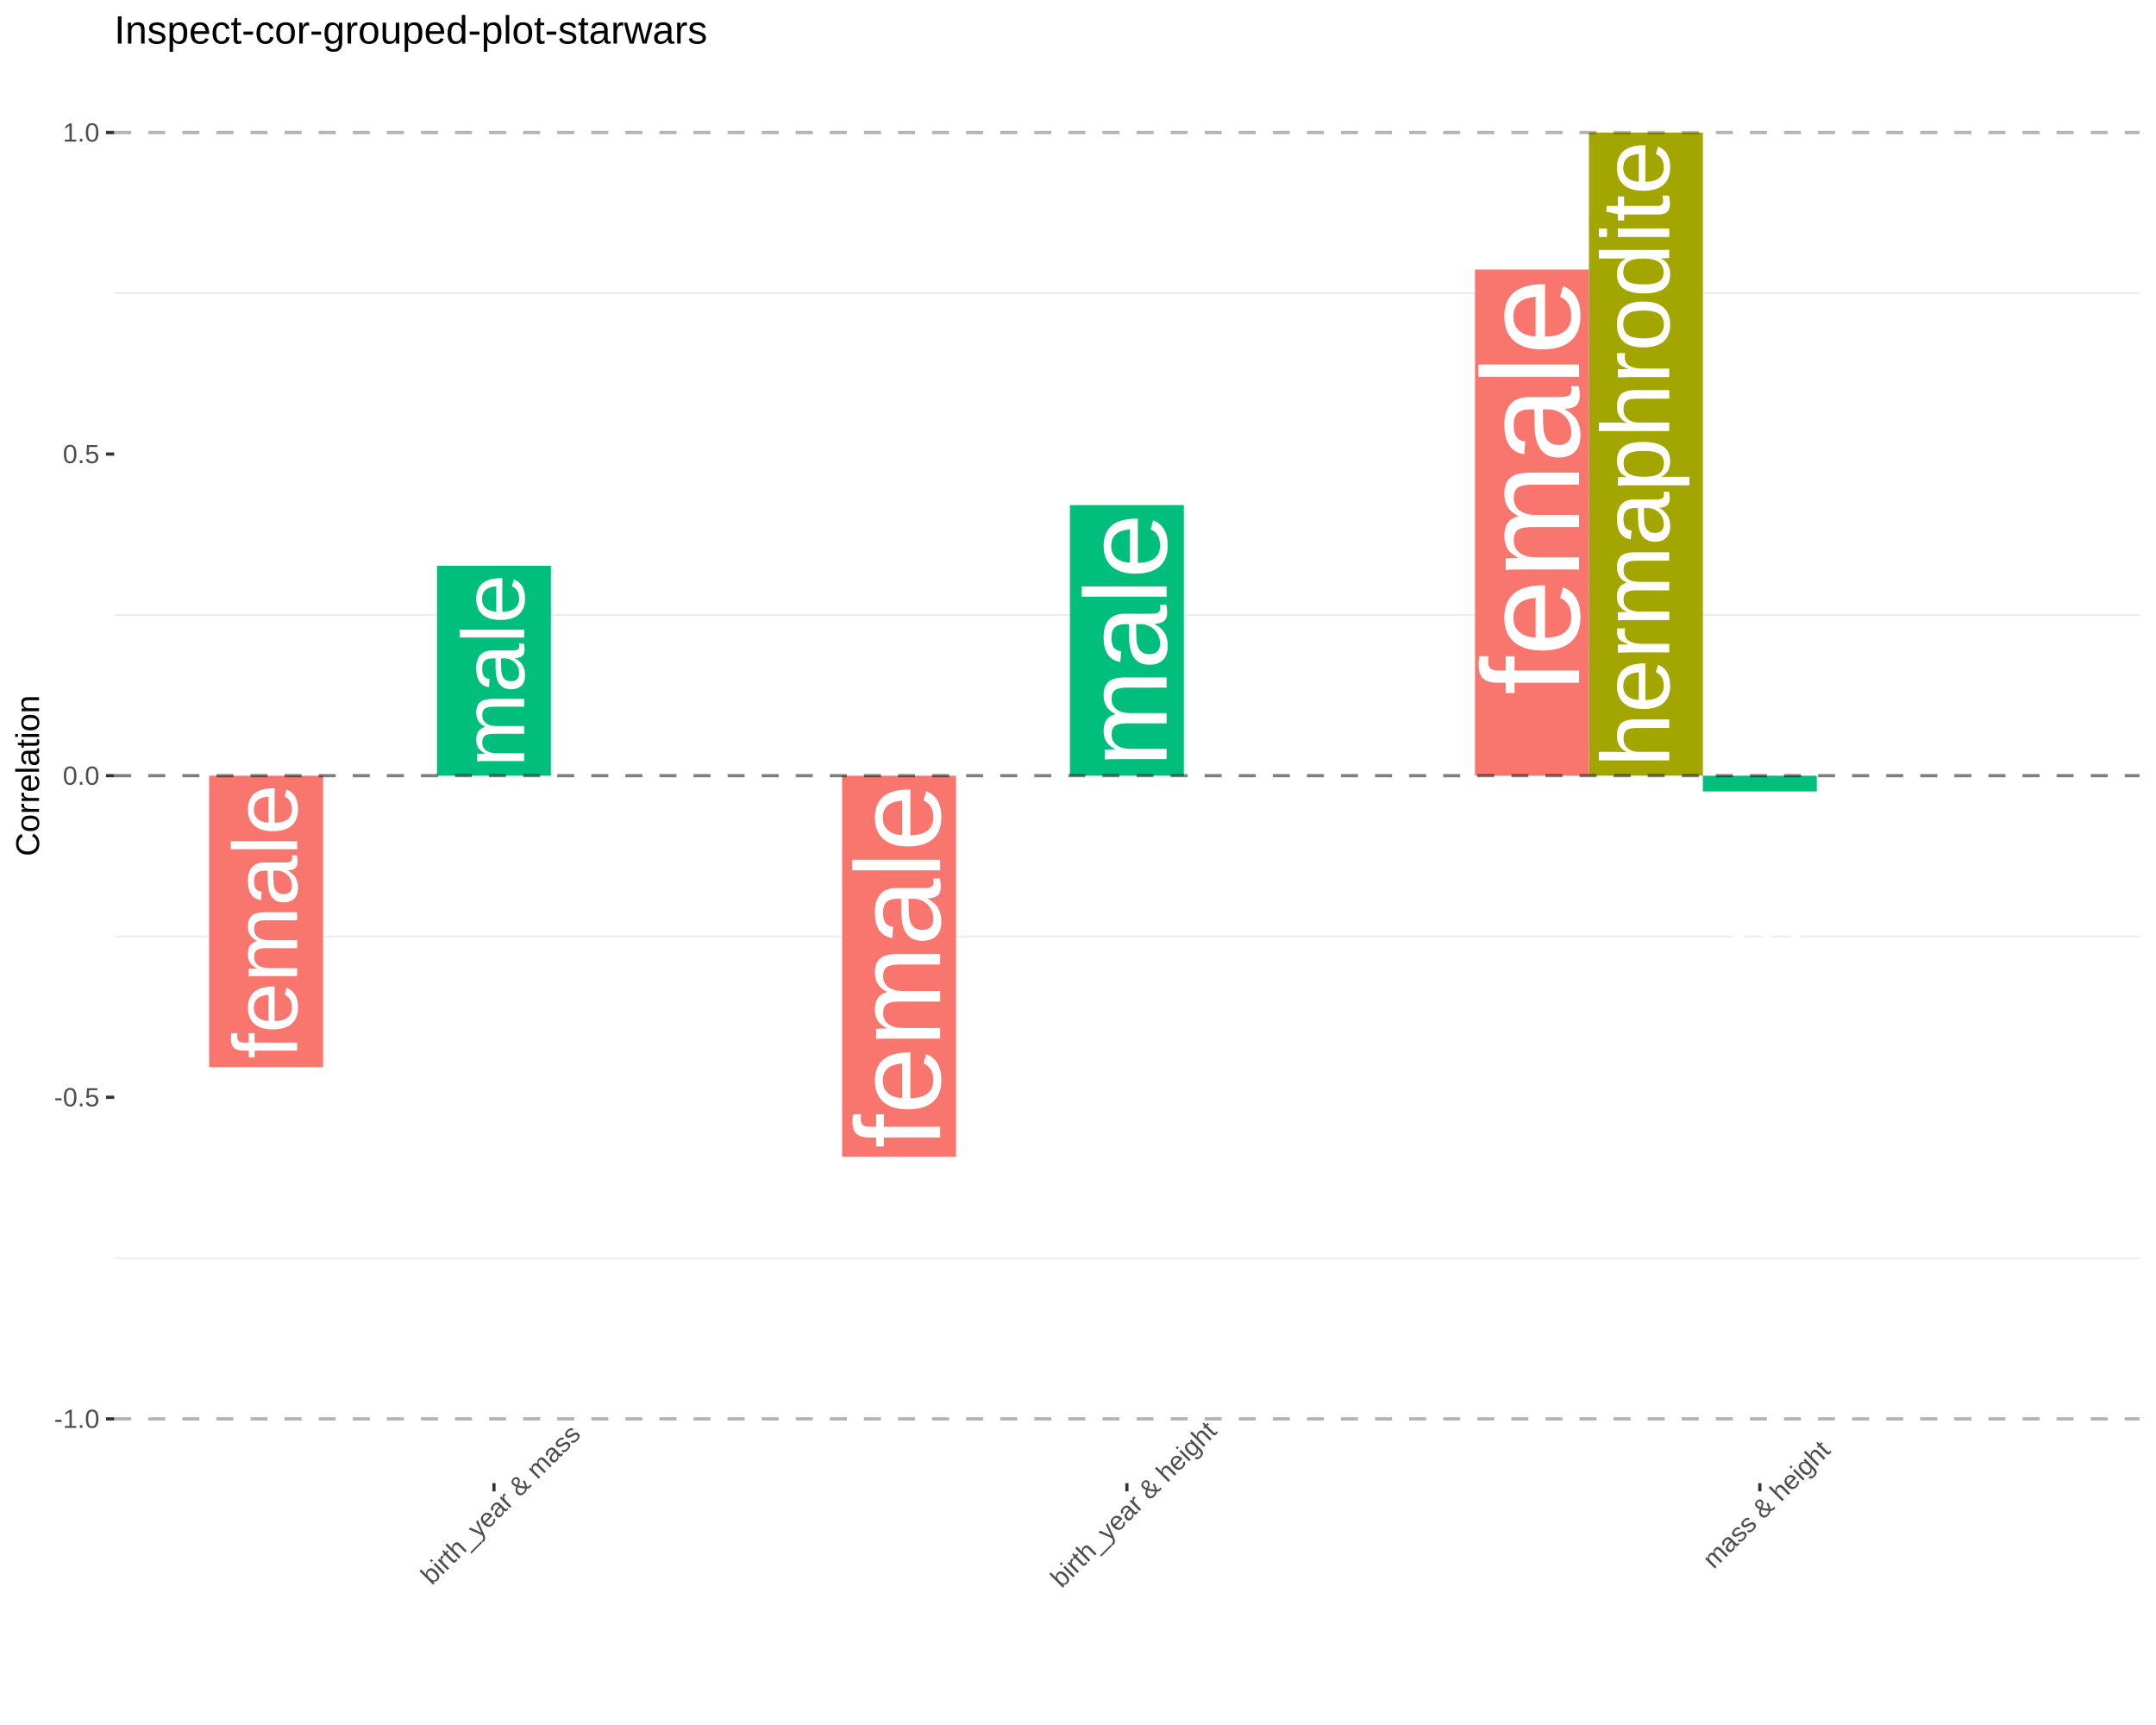
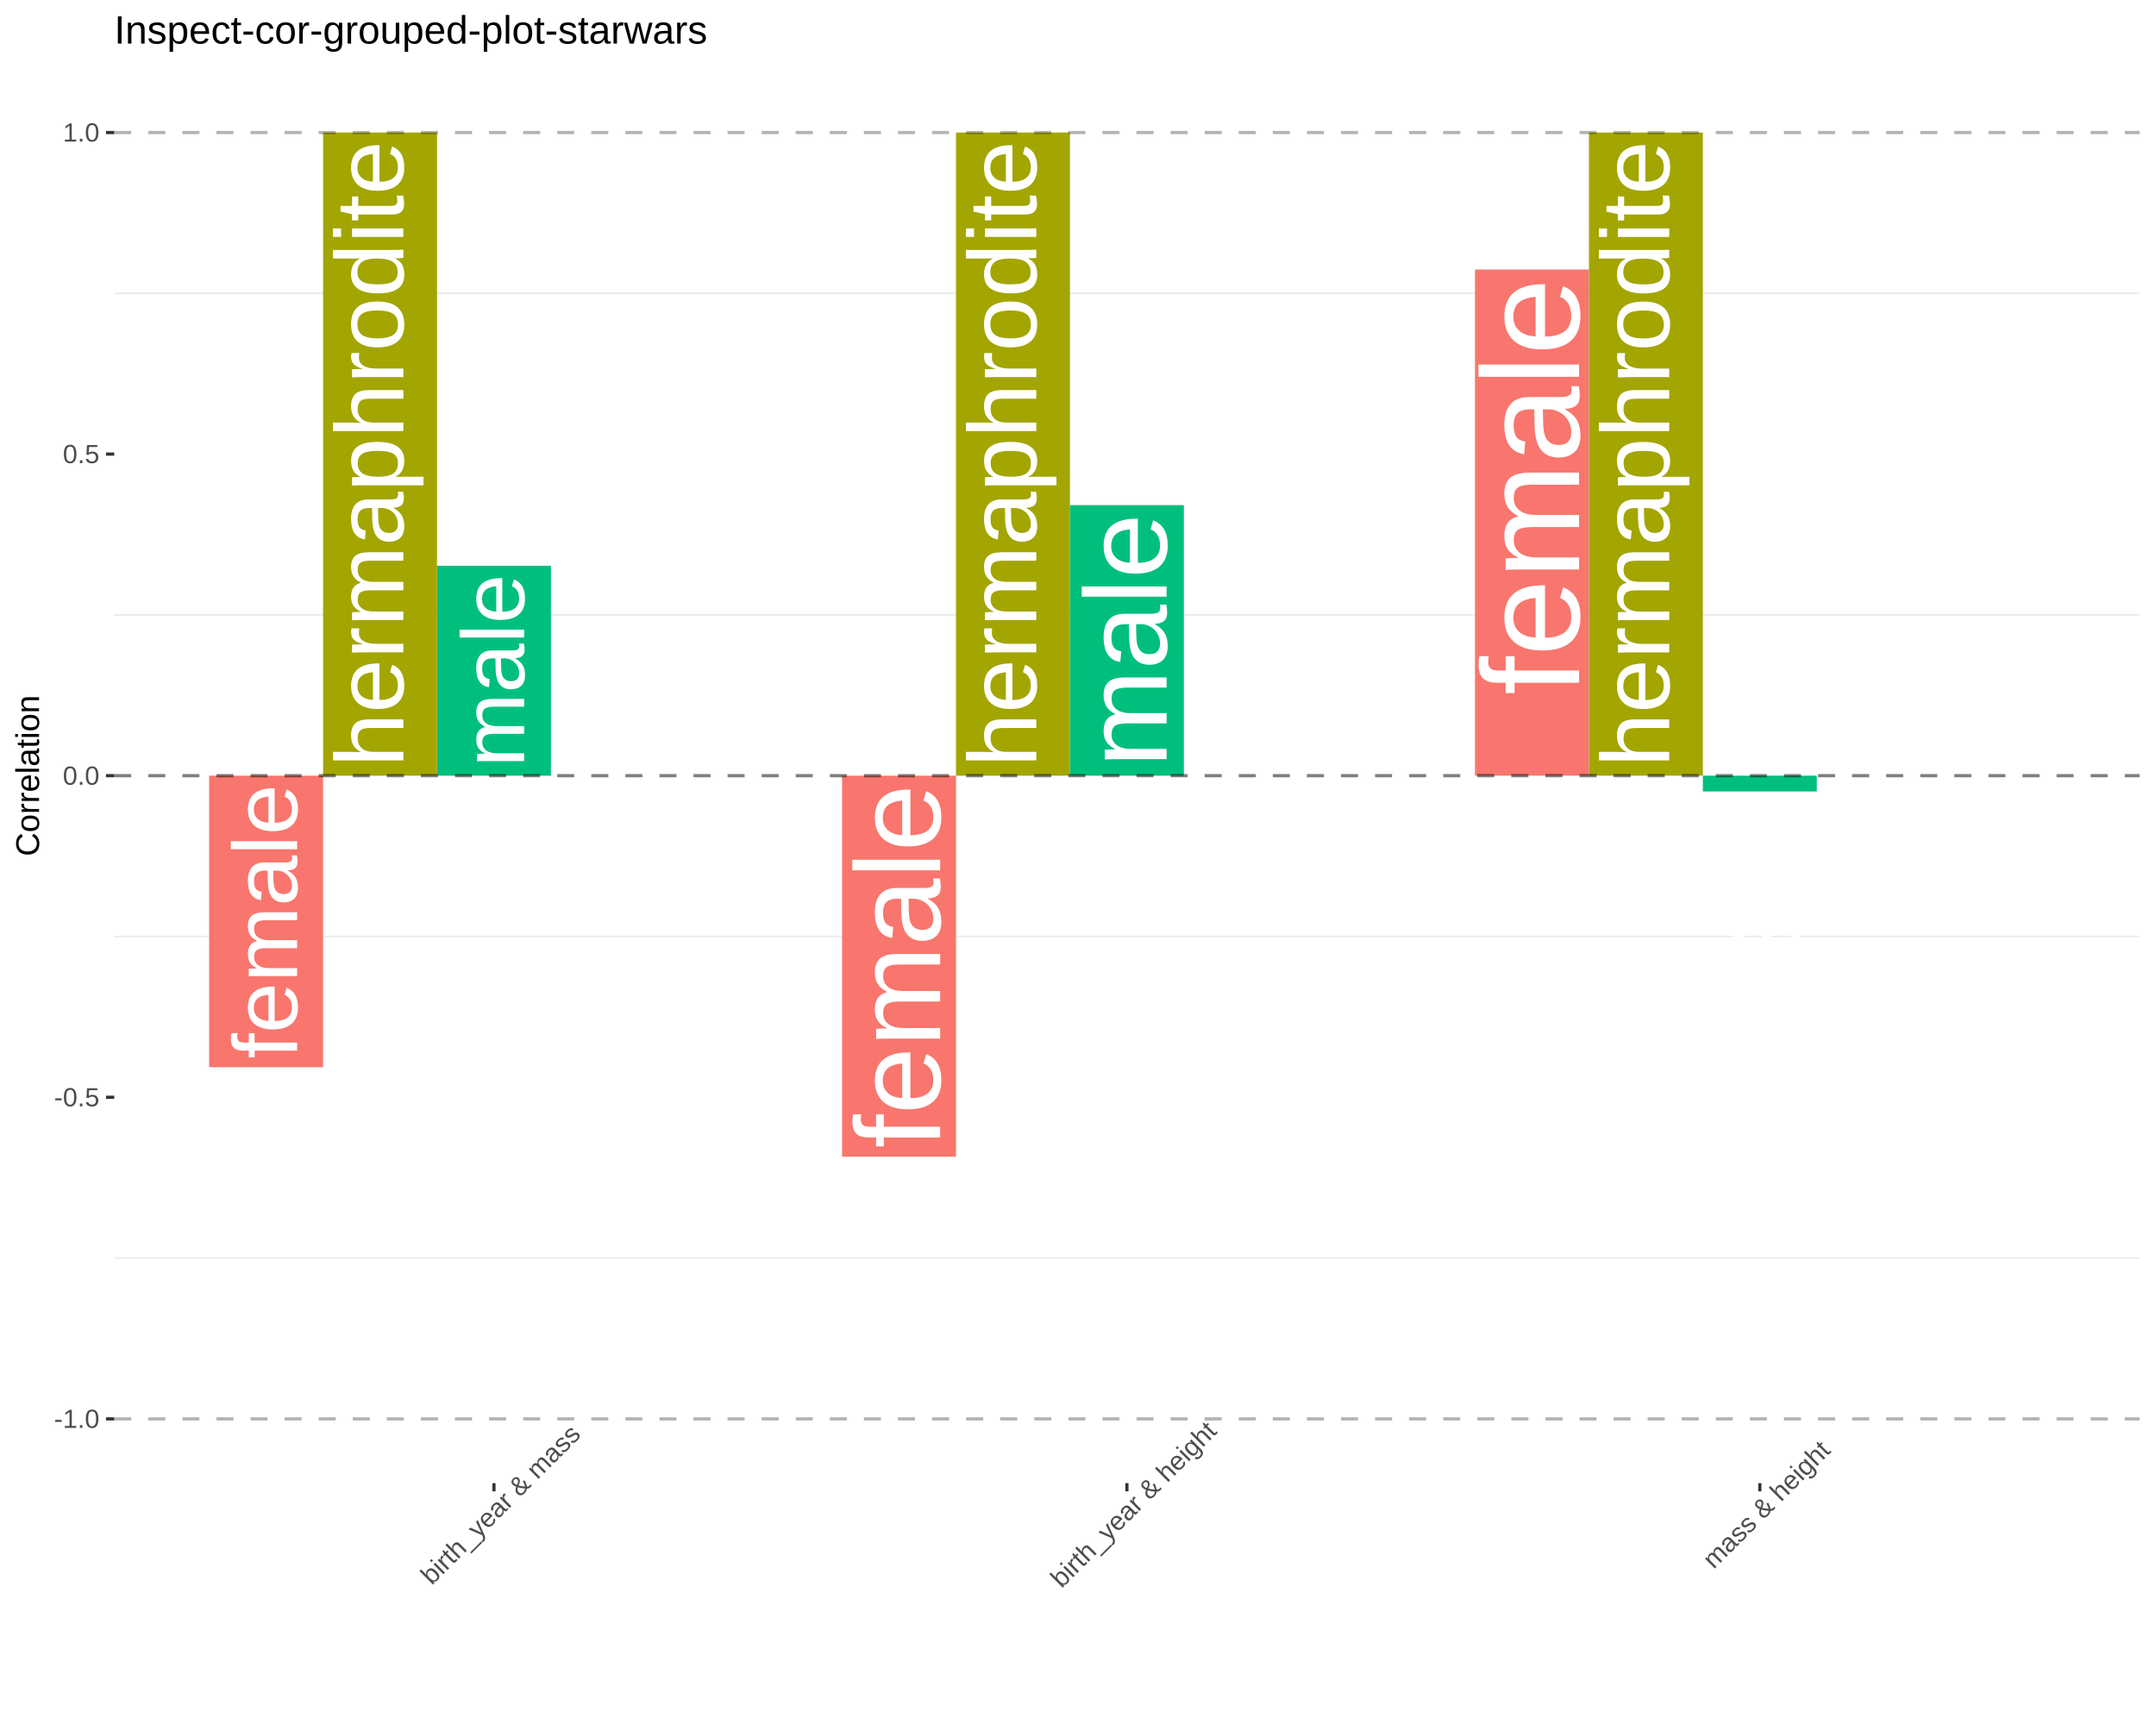
<svg xmlns="http://www.w3.org/2000/svg" viewBox="0 0 720.00 576.00">
  <defs>
    <style type="text/css">
    line, polyline, polygon, path, rect, circle {
      fill: none;
      stroke: #000000;
      stroke-linecap: round;
      stroke-linejoin: round;
      stroke-miterlimit: 10.00;
    }
  </style>
  </defs>
  <rect width="100%" height="100%" style="stroke: none; fill: #FFFFFF;" />
  <rect x="0.00" y="0.00" width="720.00" height="576.00" style="stroke-width: 1.07; stroke: #FFFFFF; fill: #FFFFFF;" />
  <defs>
    <clipPath id="cpMzguMTR8NzE0LjUyfDQ5NS4yNXwyMi43Nw==">
      <rect x="38.14" y="22.77" width="676.39" height="472.48" />
    </clipPath>
  </defs>
  <rect x="38.14" y="22.77" width="676.39" height="472.48" style="stroke-width: 1.07; stroke: none; fill: #FFFFFF;" clip-path="url(#cpMzguMTR8NzE0LjUyfDQ5NS4yNXwyMi43Nw==)" />
  <polyline points="38.14,420.09 714.52,420.09 " style="stroke-width: 0.53; stroke: #EBEBEB; stroke-linecap: butt;" clip-path="url(#cpMzguMTR8NzE0LjUyfDQ5NS4yNXwyMi43Nw==)" />
  <polyline points="38.14,312.70 714.52,312.70 " style="stroke-width: 0.53; stroke: #EBEBEB; stroke-linecap: butt;" clip-path="url(#cpMzguMTR8NzE0LjUyfDQ5NS4yNXwyMi43Nw==)" />
  <polyline points="38.14,205.32 714.52,205.32 " style="stroke-width: 0.53; stroke: #EBEBEB; stroke-linecap: butt;" clip-path="url(#cpMzguMTR8NzE0LjUyfDQ5NS4yNXwyMi43Nw==)" />
  <polyline points="38.14,97.94 714.52,97.94 " style="stroke-width: 0.53; stroke: #EBEBEB; stroke-linecap: butt;" clip-path="url(#cpMzguMTR8NzE0LjUyfDQ5NS4yNXwyMi43Nw==)" />
  <rect x="145.93" y="188.92" width="38.05" height="70.10" style="stroke-width: 1.07; stroke: none; stroke-linecap: square; stroke-linejoin: miter; fill: #00BF7D;" clip-path="url(#cpMzguMTR8NzE0LjUyfDQ5NS4yNXwyMi43Nw==)" />
+   <rect x="107.89" y="44.25" width="38.05" height="214.77" style="stroke-width: 1.07; stroke: none; stroke-linecap: square; stroke-linejoin: miter; fill: #A3A500;" clip-path="url(#cpMzguMTR8NzE0LjUyfDQ5NS4yNXwyMi43Nw==)" />
  <rect x="69.84" y="259.01" width="38.05" height="97.34" style="stroke-width: 1.07; stroke: none; stroke-linecap: square; stroke-linejoin: miter; fill: #F8766D;" clip-path="url(#cpMzguMTR8NzE0LjUyfDQ5NS4yNXwyMi43Nw==)" />
  <rect x="357.30" y="168.66" width="38.05" height="90.36" style="stroke-width: 1.07; stroke: none; stroke-linecap: square; stroke-linejoin: miter; fill: #00BF7D;" clip-path="url(#cpMzguMTR8NzE0LjUyfDQ5NS4yNXwyMi43Nw==)" />
+   <rect x="319.26" y="44.25" width="38.05" height="214.77" style="stroke-width: 1.07; stroke: none; stroke-linecap: square; stroke-linejoin: miter; fill: #A3A500;" clip-path="url(#cpMzguMTR8NzE0LjUyfDQ5NS4yNXwyMi43Nw==)" />
  <rect x="281.21" y="259.01" width="38.05" height="127.22" style="stroke-width: 1.07; stroke: none; stroke-linecap: square; stroke-linejoin: miter; fill: #F8766D;" clip-path="url(#cpMzguMTR8NzE0LjUyfDQ5NS4yNXwyMi43Nw==)" />
  <rect x="568.67" y="259.01" width="38.05" height="5.27" style="stroke-width: 1.07; stroke: none; stroke-linecap: square; stroke-linejoin: miter; fill: #00BF7D;" clip-path="url(#cpMzguMTR8NzE0LjUyfDQ5NS4yNXwyMi43Nw==)" />
  <rect x="530.63" y="44.26" width="38.05" height="214.75" style="stroke-width: 1.07; stroke: none; stroke-linecap: square; stroke-linejoin: miter; fill: #A3A500;" clip-path="url(#cpMzguMTR8NzE0LjUyfDQ5NS4yNXwyMi43Nw==)" />
  <rect x="492.58" y="90.00" width="38.05" height="169.01" style="stroke-width: 1.07; stroke: none; stroke-linecap: square; stroke-linejoin: miter; fill: #F8766D;" clip-path="url(#cpMzguMTR8NzE0LjUyfDQ5NS4yNXwyMi43Nw==)" />
  <g clip-path="url(#cpMzguMTR8NzE0LjUyfDQ5NS4yNXwyMi43Nw==)">
    <text transform="translate(175.04,256.19) rotate(-90)" style="font-size: 29.74px; fill: #FFFFFF; font-family: Liberation Sans;" textLength="64.44px" lengthAdjust="spacingAndGlyphs">male</text>
  </g>
  <g clip-path="url(#cpMzguMTR8NzE0LjUyfDQ5NS4yNXwyMi43Nw==)">
+     <text transform="translate(134.70,256.15) rotate(-90)" style="font-size: 32.43px; fill: #FFFFFF; font-family: Liberation Sans;" textLength="209.06px" lengthAdjust="spacingAndGlyphs">hermaphrodite</text>
+   </g>
+   <g clip-path="url(#cpMzguMTR8NzE0LjUyfDQ5NS4yNXwyMi43Nw==)">
    <text transform="translate(389.59,256.19) rotate(-90)" style="font-size: 39.09px; fill: #FFFFFF; font-family: Liberation Sans;" textLength="84.70px" lengthAdjust="spacingAndGlyphs">male</text>
+   </g>
+   <g clip-path="url(#cpMzguMTR8NzE0LjUyfDQ5NS4yNXwyMi43Nw==)">
+     <text transform="translate(346.07,256.15) rotate(-90)" style="font-size: 32.43px; fill: #FFFFFF; font-family: Liberation Sans;" textLength="209.06px" lengthAdjust="spacingAndGlyphs">hermaphrodite</text>
  </g>
  <g clip-path="url(#cpMzguMTR8NzE0LjUyfDQ5NS4yNXwyMi43Nw==)">
    <text transform="translate(557.44,256.16) rotate(-90)" style="font-size: 32.43px; fill: #FFFFFF; font-family: Liberation Sans;" textLength="209.06px" lengthAdjust="spacingAndGlyphs">hermaphrodite</text>
  </g>
  <g clip-path="url(#cpMzguMTR8NzE0LjUyfDQ5NS4yNXwyMi43Nw==)">
    <text transform="translate(527.34,232.07) rotate(-90)" style="font-size: 46.39px; fill: #FFFFFF; font-family: Liberation Sans;" textLength="139.23px" lengthAdjust="spacingAndGlyphs">female</text>
  </g>
  <g clip-path="url(#cpMzguMTR8NzE0LjUyfDQ5NS4yNXwyMi43Nw==)">
    <text transform="translate(99.22,353.52) rotate(-90)" style="font-size: 30.54px; fill: #FFFFFF; font-family: Liberation Sans;" textLength="91.66px" lengthAdjust="spacingAndGlyphs">female</text>
  </g>
  <g clip-path="url(#cpMzguMTR8NzE0LjUyfDQ5NS4yNXwyMi43Nw==)">
    <text transform="translate(313.97,383.39) rotate(-90)" style="font-size: 40.50px; fill: #FFFFFF; font-family: Liberation Sans;" textLength="121.52px" lengthAdjust="spacingAndGlyphs">female</text>
  </g>
  <g clip-path="url(#cpMzguMTR8NzE0LjUyfDQ5NS4yNXwyMi43Nw==)">
    <text transform="translate(603.43,367.66) rotate(-90)" style="font-size: 46.39px; fill: #FFFFFF; font-family: Liberation Sans;" textLength="100.55px" lengthAdjust="spacingAndGlyphs">male</text>
  </g>
  <line x1="38.14" y1="259.01" x2="714.52" y2="259.01" style="stroke-width: 1.07; stroke: #000000; stroke-opacity: 0.50; stroke-dasharray: 5.69,5.69; stroke-linecap: butt;" clip-path="url(#cpMzguMTR8NzE0LjUyfDQ5NS4yNXwyMi43Nw==)" />
  <line x1="38.14" y1="44.25" x2="714.52" y2="44.25" style="stroke-width: 1.07; stroke: #000000; stroke-opacity: 0.30; stroke-dasharray: 5.69,5.69; stroke-linecap: butt;" clip-path="url(#cpMzguMTR8NzE0LjUyfDQ5NS4yNXwyMi43Nw==)" />
  <line x1="38.14" y1="473.78" x2="714.52" y2="473.78" style="stroke-width: 1.07; stroke: #000000; stroke-opacity: 0.30; stroke-dasharray: 5.69,5.69; stroke-linecap: butt;" clip-path="url(#cpMzguMTR8NzE0LjUyfDQ5NS4yNXwyMi43Nw==)" />
  <defs>
    <clipPath id="cpMC4wMHw3MjAuMDB8NTc2LjAwfDAuMDA=">
      <rect x="0.00" y="0.00" width="720.00" height="576.00" />
    </clipPath>
  </defs>
  <g clip-path="url(#cpMC4wMHw3MjAuMDB8NTc2LjAwfDAuMDA=)">
    <text x="18.06" y="476.80" style="font-size: 8.80px; fill: #4D4D4D; font-family: Liberation Sans;" textLength="15.14px" lengthAdjust="spacingAndGlyphs">-1.0</text>
  </g>
  <g clip-path="url(#cpMC4wMHw3MjAuMDB8NTc2LjAwfDAuMDA=)">
    <text x="18.06" y="369.42" style="font-size: 8.80px; fill: #4D4D4D; font-family: Liberation Sans;" textLength="15.14px" lengthAdjust="spacingAndGlyphs">-0.5</text>
  </g>
  <g clip-path="url(#cpMC4wMHw3MjAuMDB8NTc2LjAwfDAuMDA=)">
    <text x="20.98" y="262.04" style="font-size: 8.80px; fill: #4D4D4D; font-family: Liberation Sans;" textLength="12.22px" lengthAdjust="spacingAndGlyphs">0.0</text>
  </g>
  <g clip-path="url(#cpMC4wMHw3MjAuMDB8NTc2LjAwfDAuMDA=)">
    <text x="20.98" y="154.65" style="font-size: 8.80px; fill: #4D4D4D; font-family: Liberation Sans;" textLength="12.22px" lengthAdjust="spacingAndGlyphs">0.5</text>
  </g>
  <g clip-path="url(#cpMC4wMHw3MjAuMDB8NTc2LjAwfDAuMDA=)">
    <text x="20.98" y="47.27" style="font-size: 8.80px; fill: #4D4D4D; font-family: Liberation Sans;" textLength="12.22px" lengthAdjust="spacingAndGlyphs">1.0</text>
  </g>
  <polyline points="35.40,473.78 38.14,473.78 " style="stroke-width: 1.07; stroke: #333333; stroke-linecap: butt;" clip-path="url(#cpMC4wMHw3MjAuMDB8NTc2LjAwfDAuMDA=)" />
  <polyline points="35.40,366.40 38.14,366.40 " style="stroke-width: 1.07; stroke: #333333; stroke-linecap: butt;" clip-path="url(#cpMC4wMHw3MjAuMDB8NTc2LjAwfDAuMDA=)" />
  <polyline points="35.40,259.01 38.14,259.01 " style="stroke-width: 1.07; stroke: #333333; stroke-linecap: butt;" clip-path="url(#cpMC4wMHw3MjAuMDB8NTc2LjAwfDAuMDA=)" />
  <polyline points="35.40,151.63 38.14,151.63 " style="stroke-width: 1.07; stroke: #333333; stroke-linecap: butt;" clip-path="url(#cpMC4wMHw3MjAuMDB8NTc2LjAwfDAuMDA=)" />
  <polyline points="35.40,44.25 38.14,44.25 " style="stroke-width: 1.07; stroke: #333333; stroke-linecap: butt;" clip-path="url(#cpMC4wMHw3MjAuMDB8NTc2LjAwfDAuMDA=)" />
  <polyline points="164.96,497.99 164.96,495.25 " style="stroke-width: 1.07; stroke: #333333; stroke-linecap: butt;" clip-path="url(#cpMC4wMHw3MjAuMDB8NTc2LjAwfDAuMDA=)" />
  <polyline points="376.33,497.99 376.33,495.25 " style="stroke-width: 1.07; stroke: #333333; stroke-linecap: butt;" clip-path="url(#cpMC4wMHw3MjAuMDB8NTc2LjAwfDAuMDA=)" />
  <polyline points="587.70,497.99 587.70,495.25 " style="stroke-width: 1.07; stroke: #333333; stroke-linecap: butt;" clip-path="url(#cpMC4wMHw3MjAuMDB8NTc2LjAwfDAuMDA=)" />
  <g clip-path="url(#cpMC4wMHw3MjAuMDB8NTc2LjAwfDAuMDA=)">
    <text transform="translate(144.18,529.52) rotate(-45)" style="font-size: 8.80px; fill: #4D4D4D; font-family: Liberation Sans;" textLength="70.88px" lengthAdjust="spacingAndGlyphs">birth_year &amp; mass</text>
  </g>
  <g clip-path="url(#cpMC4wMHw3MjAuMDB8NTc2LjAwfDAuMDA=)">
    <text transform="translate(354.51,530.55) rotate(-45)" style="font-size: 8.80px; fill: #4D4D4D; font-family: Liberation Sans;" textLength="73.80px" lengthAdjust="spacingAndGlyphs">birth_year &amp; height</text>
  </g>
  <g clip-path="url(#cpMC4wMHw3MjAuMDB8NTc2LjAwfDAuMDA=)">
    <text transform="translate(572.27,524.17) rotate(-45)" style="font-size: 8.80px; fill: #4D4D4D; font-family: Liberation Sans;" textLength="55.73px" lengthAdjust="spacingAndGlyphs">mass &amp; height</text>
  </g>
  <g clip-path="url(#cpMC4wMHw3MjAuMDB8NTc2LjAwfDAuMDA=)">
    <text transform="translate(13.04,285.92) rotate(-90)" style="font-size: 11.00px; font-family: Liberation Sans;" textLength="53.81px" lengthAdjust="spacingAndGlyphs">Correlation</text>
  </g>
  <g clip-path="url(#cpMC4wMHw3MjAuMDB8NTc2LjAwfDAuMDA=)">
    <text x="38.14" y="14.56" style="font-size: 13.20px; font-family: Liberation Sans;" textLength="197.78px" lengthAdjust="spacingAndGlyphs">Inspect-cor-grouped-plot-starwars</text>
  </g>
</svg>
